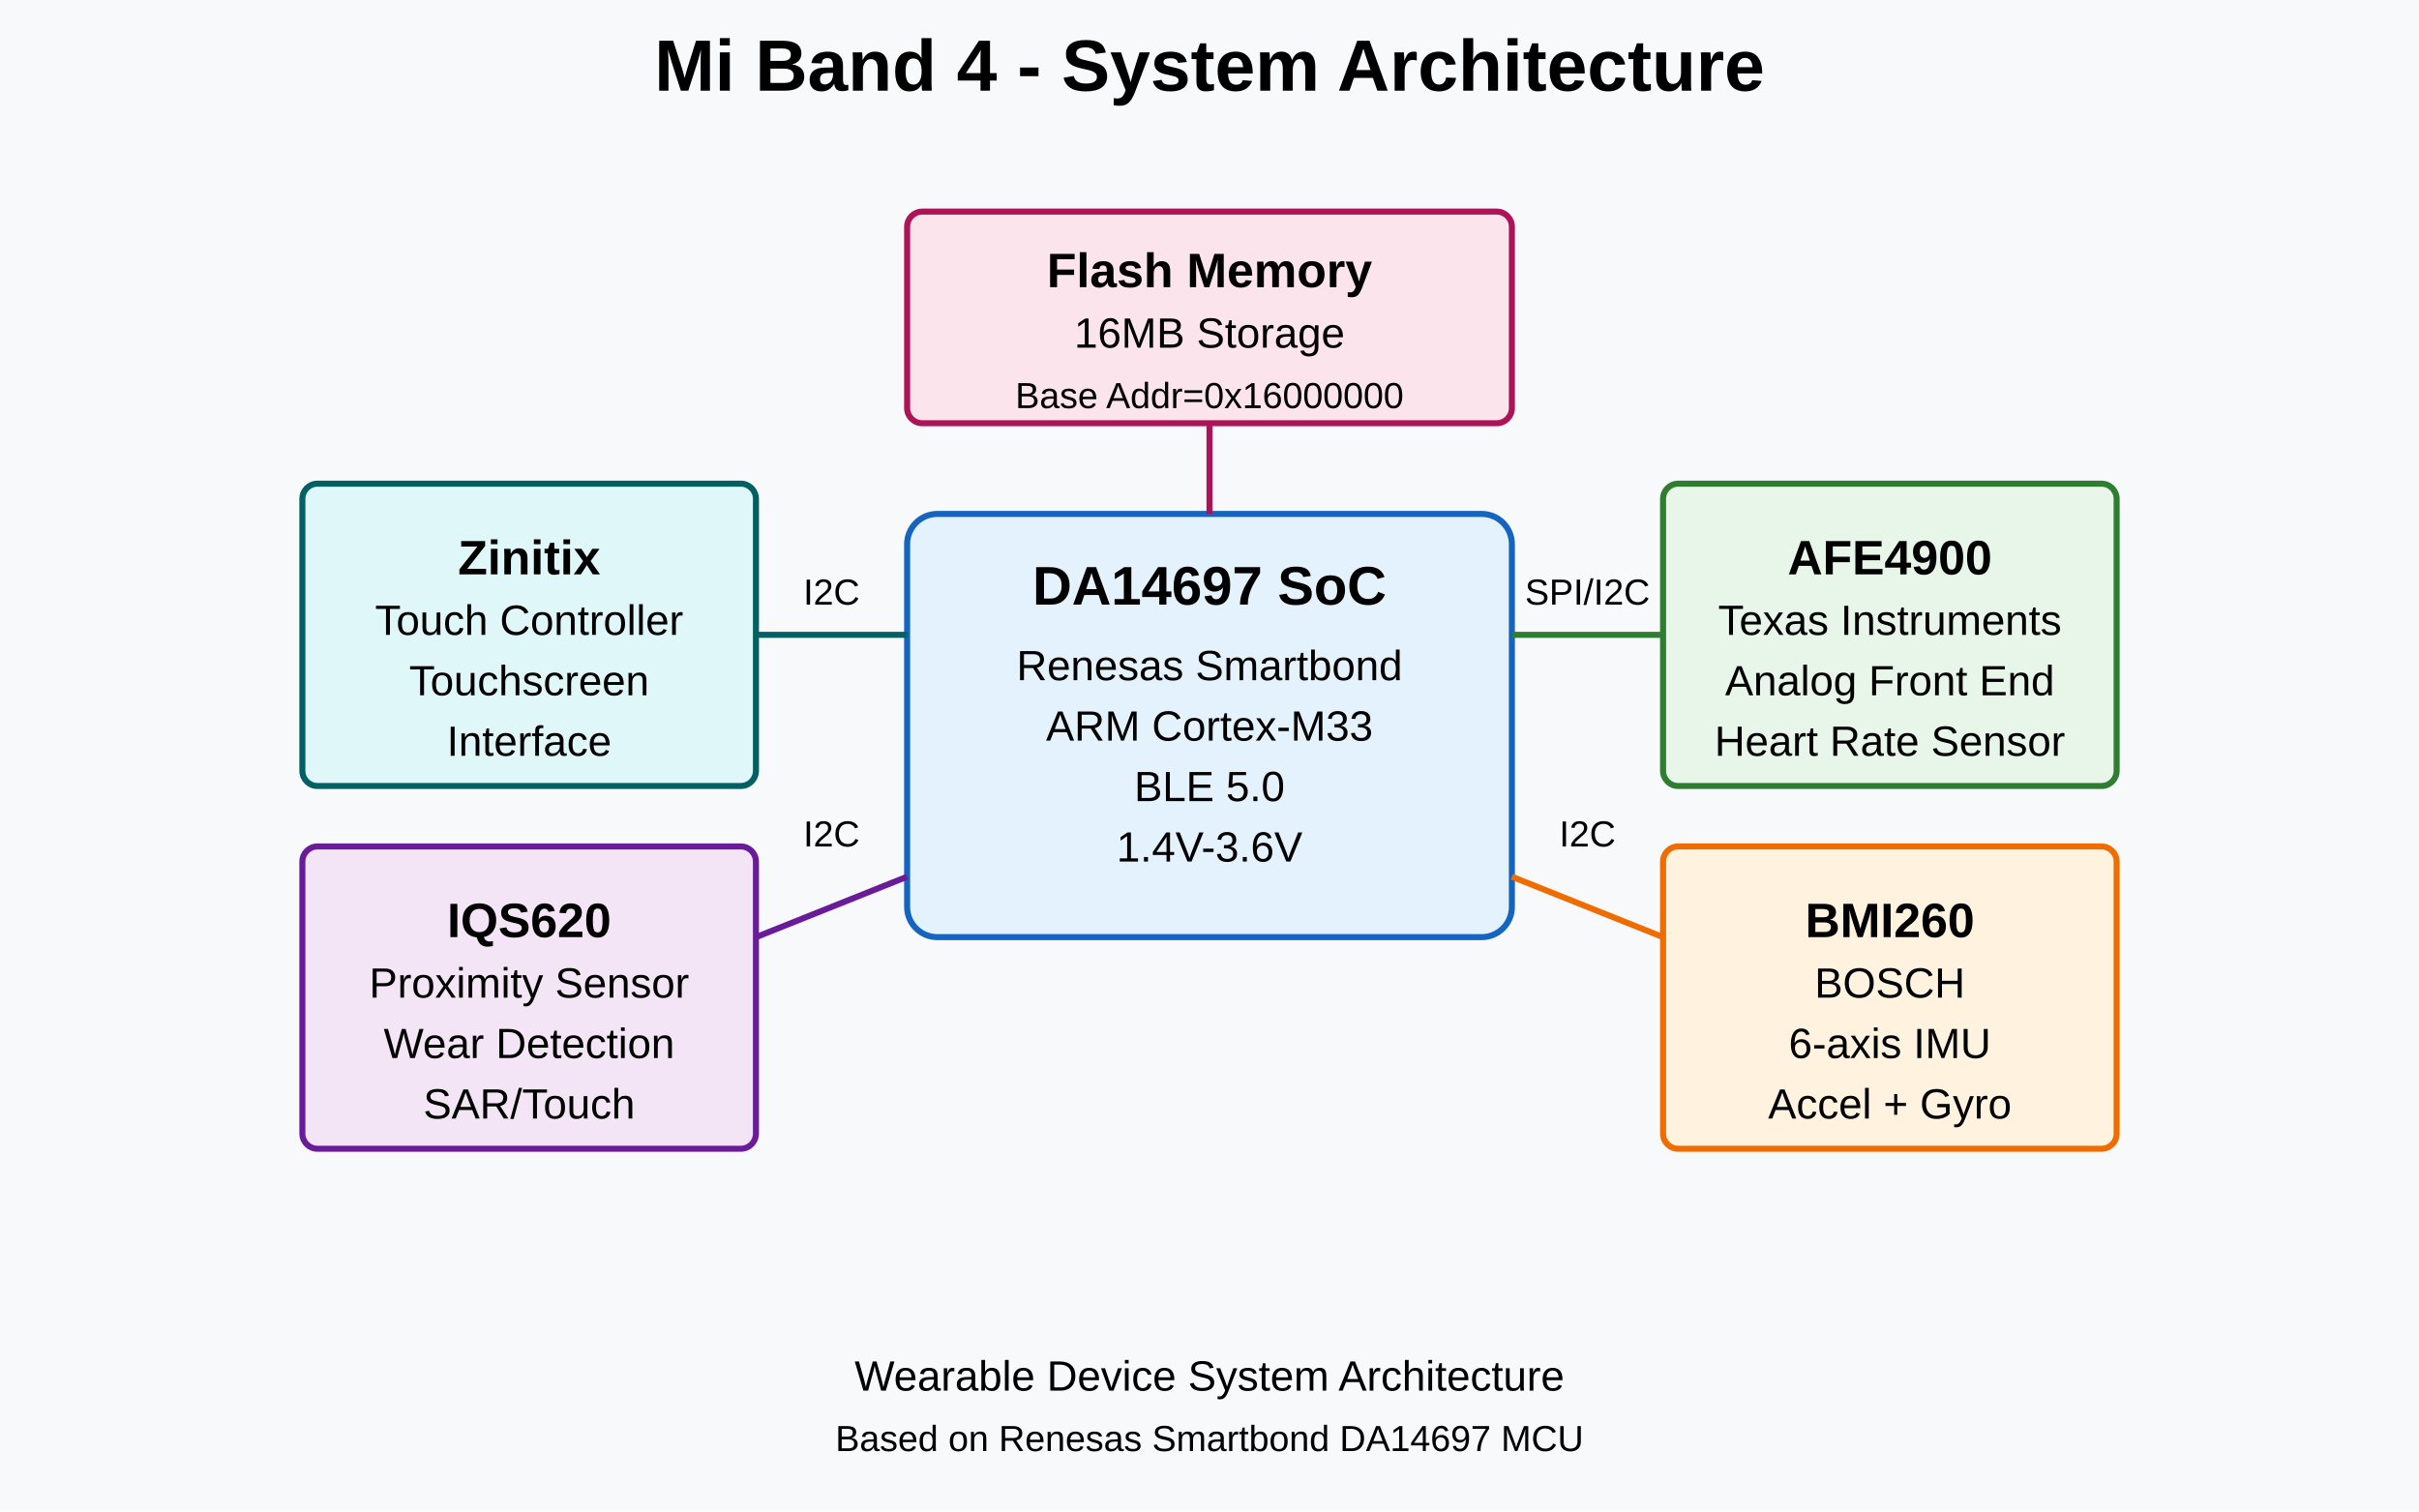
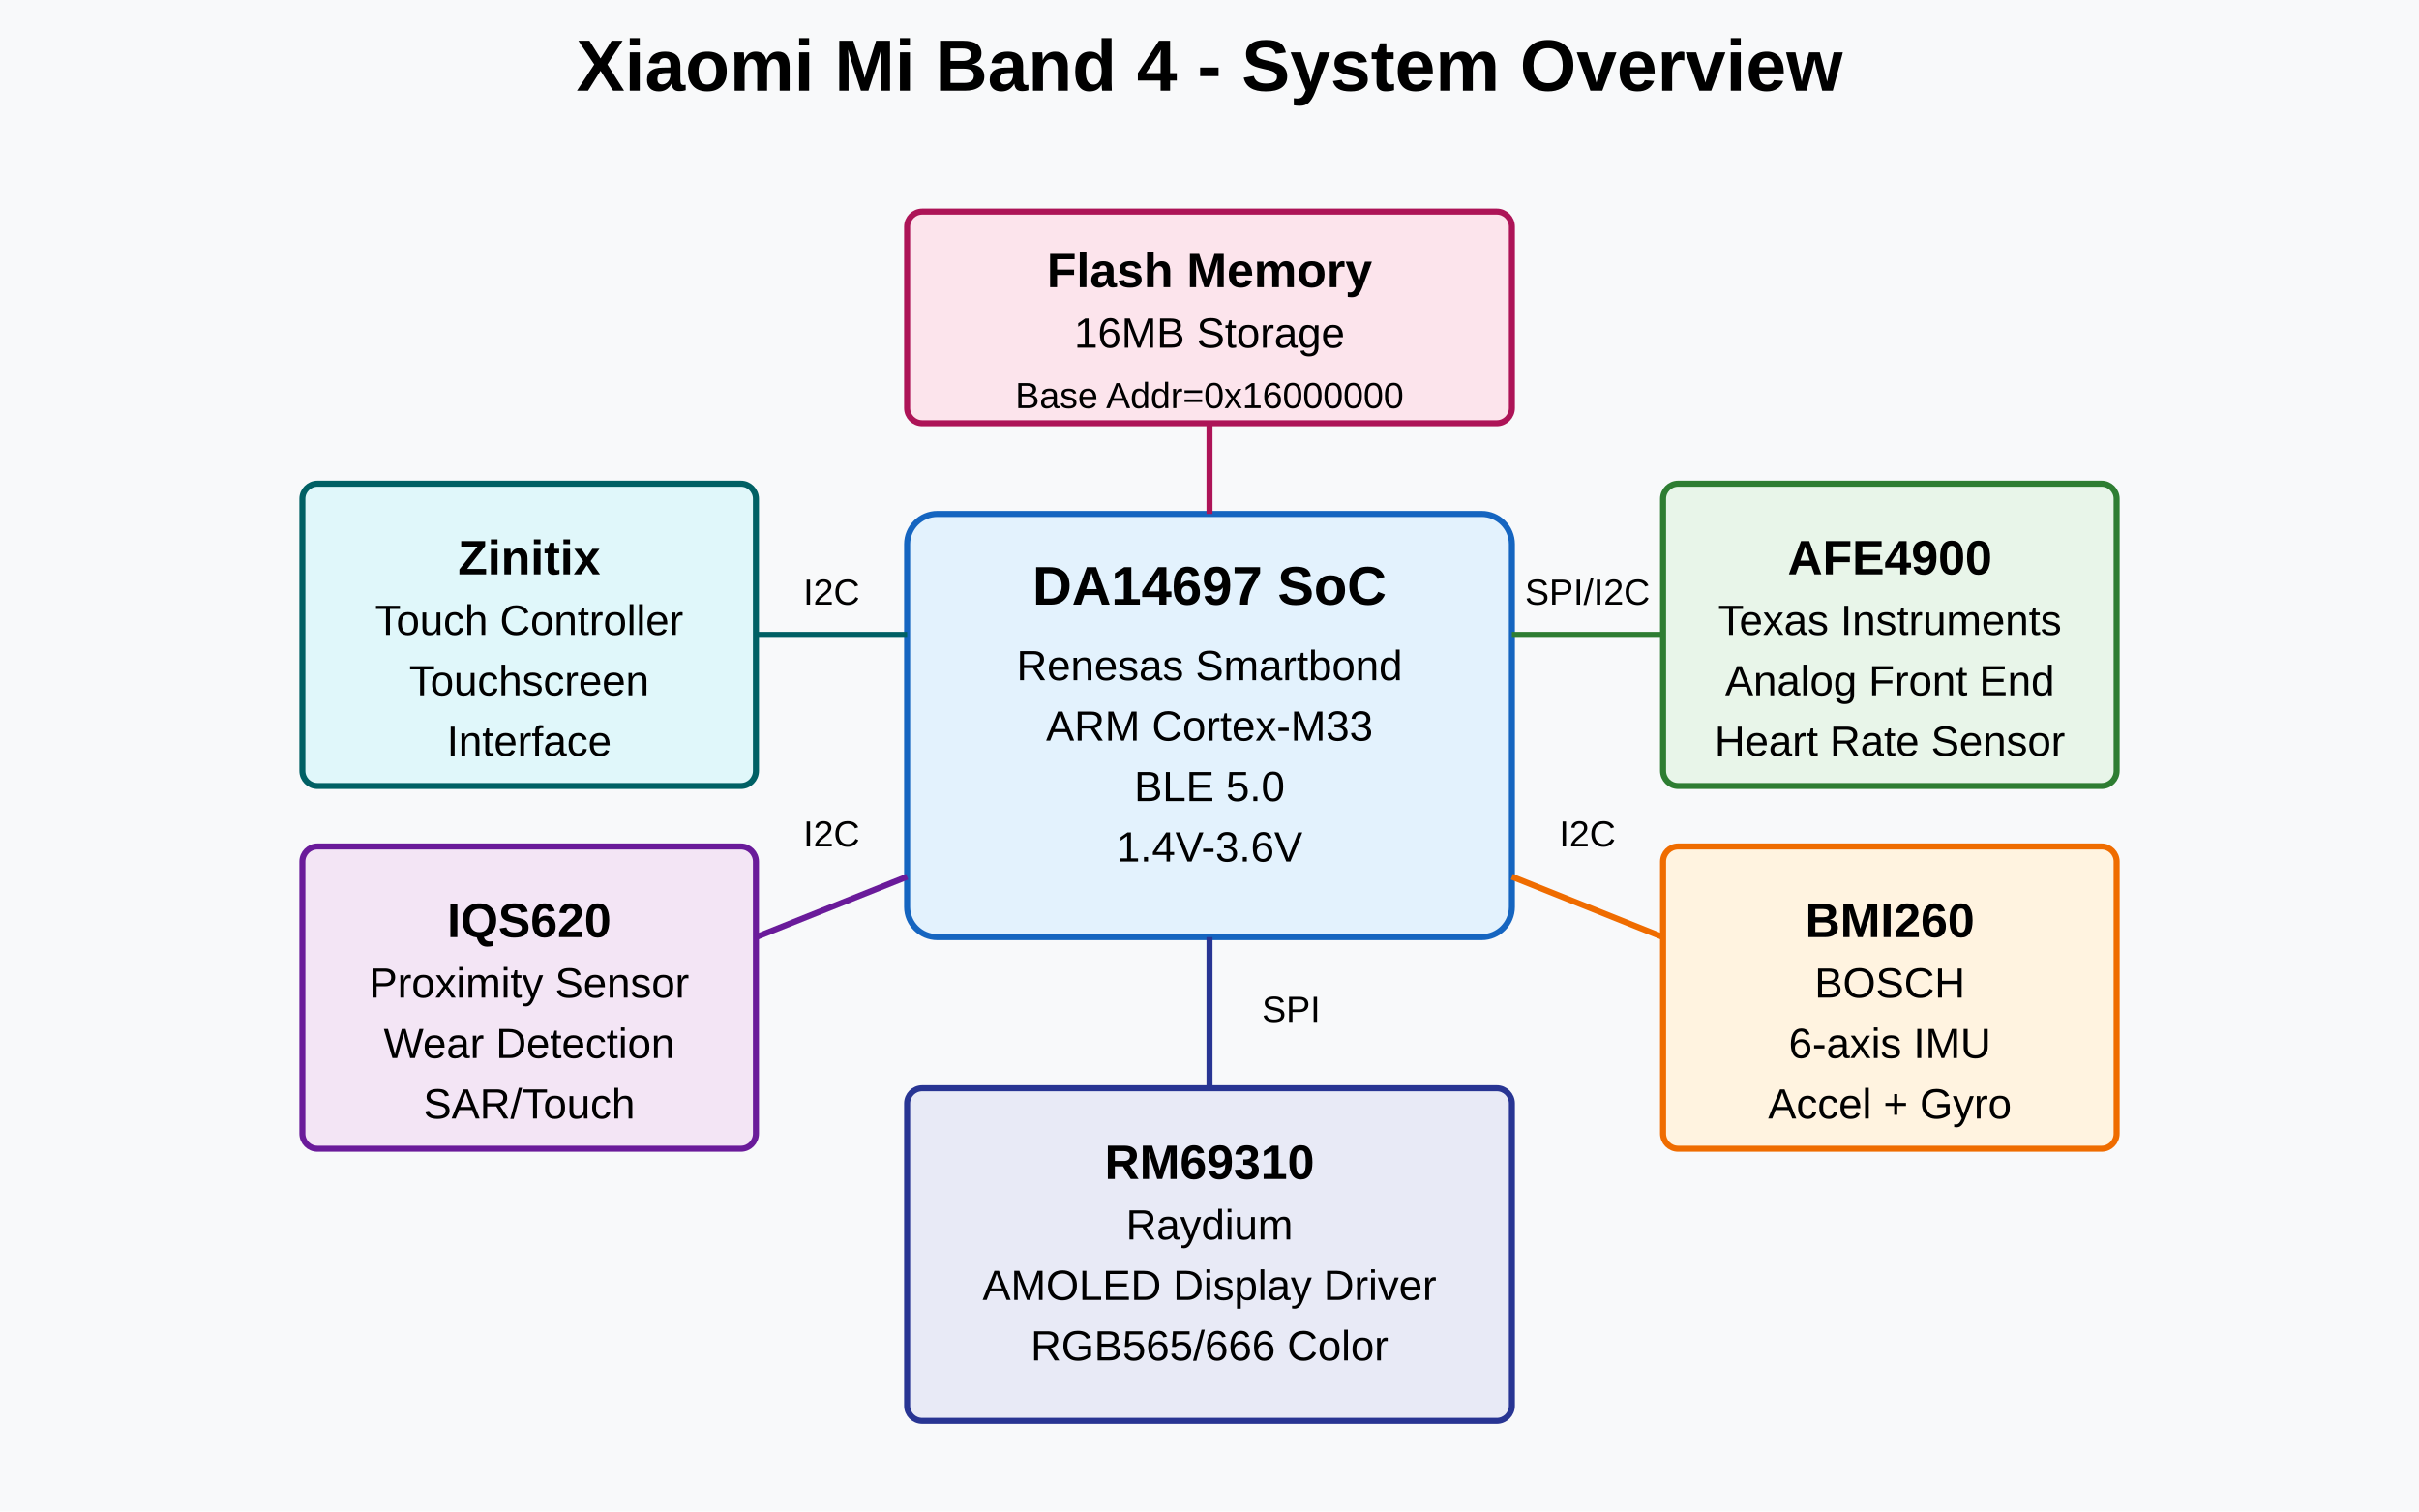
<svg xmlns="http://www.w3.org/2000/svg" viewBox="0 0 800 500">
  <rect width="800" height="500" fill="#f8f9fa" />
  <rect x="300" y="170" width="200" height="140" rx="10" fill="#e3f2fd" stroke="#1565c0" stroke-width="2" />
  <text x="400" y="200" font-family="Arial" font-size="18" text-anchor="middle" font-weight="bold">DA14697 SoC</text>
  <text x="400" y="225" font-family="Arial" font-size="14" text-anchor="middle">Renesas Smartbond</text>
  <text x="400" y="245" font-family="Arial" font-size="14" text-anchor="middle">ARM Cortex-M33</text>
  <text x="400" y="265" font-family="Arial" font-size="14" text-anchor="middle">BLE 5.0</text>
  <text x="400" y="285" font-family="Arial" font-size="14" text-anchor="middle">1.4V-3.6V</text>
  <rect x="550" y="160" width="150" height="100" rx="5" fill="#e8f5e9" stroke="#2e7d32" stroke-width="2" />
  <text x="625" y="190" font-family="Arial" font-size="16" text-anchor="middle" font-weight="bold">AFE4900</text>
  <text x="625" y="210" font-family="Arial" font-size="14" text-anchor="middle">Texas Instruments</text>
  <text x="625" y="230" font-family="Arial" font-size="14" text-anchor="middle">Analog Front End</text>
  <text x="625" y="250" font-family="Arial" font-size="14" text-anchor="middle">Heart Rate Sensor</text>
  <rect x="550" y="280" width="150" height="100" rx="5" fill="#fff3e0" stroke="#ef6c00" stroke-width="2" />
  <text x="625" y="310" font-family="Arial" font-size="16" text-anchor="middle" font-weight="bold">BMI260</text>
  <text x="625" y="330" font-family="Arial" font-size="14" text-anchor="middle">BOSCH</text>
  <text x="625" y="350" font-family="Arial" font-size="14" text-anchor="middle">6-axis IMU</text>
  <text x="625" y="370" font-family="Arial" font-size="14" text-anchor="middle">Accel + Gyro</text>
  <rect x="100" y="160" width="150" height="100" rx="5" fill="#e0f7fa" stroke="#006064" stroke-width="2" />
  <text x="175" y="190" font-family="Arial" font-size="16" text-anchor="middle" font-weight="bold">Zinitix</text>
  <text x="175" y="210" font-family="Arial" font-size="14" text-anchor="middle">Touch Controller</text>
  <text x="175" y="230" font-family="Arial" font-size="14" text-anchor="middle">Touchscreen</text>
  <text x="175" y="250" font-family="Arial" font-size="14" text-anchor="middle">Interface</text>
  <rect x="100" y="280" width="150" height="100" rx="5" fill="#f3e5f5" stroke="#6a1b9a" stroke-width="2" />
  <text x="175" y="310" font-family="Arial" font-size="16" text-anchor="middle" font-weight="bold">IQS620</text>
  <text x="175" y="330" font-family="Arial" font-size="14" text-anchor="middle">Proximity Sensor</text>
  <text x="175" y="350" font-family="Arial" font-size="14" text-anchor="middle">Wear Detection</text>
  <text x="175" y="370" font-family="Arial" font-size="14" text-anchor="middle">SAR/Touch</text>
  <rect x="300" y="70" width="200" height="70" rx="5" fill="#fce4ec" stroke="#ad1457" stroke-width="2" />
  <text x="400" y="95" font-family="Arial" font-size="16" text-anchor="middle" font-weight="bold">Flash Memory</text>
  <text x="400" y="115" font-family="Arial" font-size="14" text-anchor="middle">16MB Storage</text>
  <text x="400" y="135" font-family="Arial" font-size="12" text-anchor="middle">Base Addr=0x16000000</text>
+   <rect x="300" y="360" width="200" height="110" rx="5" fill="#e8eaf6" stroke="#283593" stroke-width="2" />
+   <text x="400" y="390" font-family="Arial" font-size="16" text-anchor="middle" font-weight="bold">RM69310</text>
+   <text x="400" y="410" font-family="Arial" font-size="14" text-anchor="middle">Raydium</text>
+   <text x="400" y="430" font-family="Arial" font-size="14" text-anchor="middle">AMOLED Display Driver</text>
+   <text x="400" y="450" font-family="Arial" font-size="14" text-anchor="middle">RGB565/666 Color</text>
  <line x1="500" y1="210" x2="550" y2="210" stroke="#2e7d32" stroke-width="2" />
  <text x="525" y="200" font-family="Arial" font-size="12" text-anchor="middle">SPI/I2C</text>
  <line x1="500" y1="290" x2="550" y2="310" stroke="#ef6c00" stroke-width="2" />
  <text x="525" y="280" font-family="Arial" font-size="12" text-anchor="middle">I2C</text>
  <line x1="300" y1="210" x2="250" y2="210" stroke="#006064" stroke-width="2" />
  <text x="275" y="200" font-family="Arial" font-size="12" text-anchor="middle">I2C</text>
  <line x1="300" y1="290" x2="250" y2="310" stroke="#6a1b9a" stroke-width="2" />
  <text x="275" y="280" font-family="Arial" font-size="12" text-anchor="middle">I2C</text>
  <line x1="400" y1="140" x2="400" y2="170" stroke="#ad1457" stroke-width="2" />
-   <text x="400" y="30" font-family="Arial" font-size="24" text-anchor="middle" font-weight="bold">Mi Band 4 - System Architecture</text>
-   <text x="400" y="460" font-family="Arial" font-size="14" text-anchor="middle">Wearable Device System Architecture</text>
-   <text x="400" y="480" font-family="Arial" font-size="12" text-anchor="middle">Based on Renesas Smartbond DA14697 MCU</text>
+   <line x1="400" y1="310" x2="400" y2="360" stroke="#283593" stroke-width="2" />
+   <text x="427" y="338" font-family="Arial" font-size="12" text-anchor="middle">SPI</text>
+   <text x="400" y="30" font-family="Arial" font-size="24" text-anchor="middle" font-weight="bold">Xiaomi Mi Band 4 - System Overview</text>
</svg>
